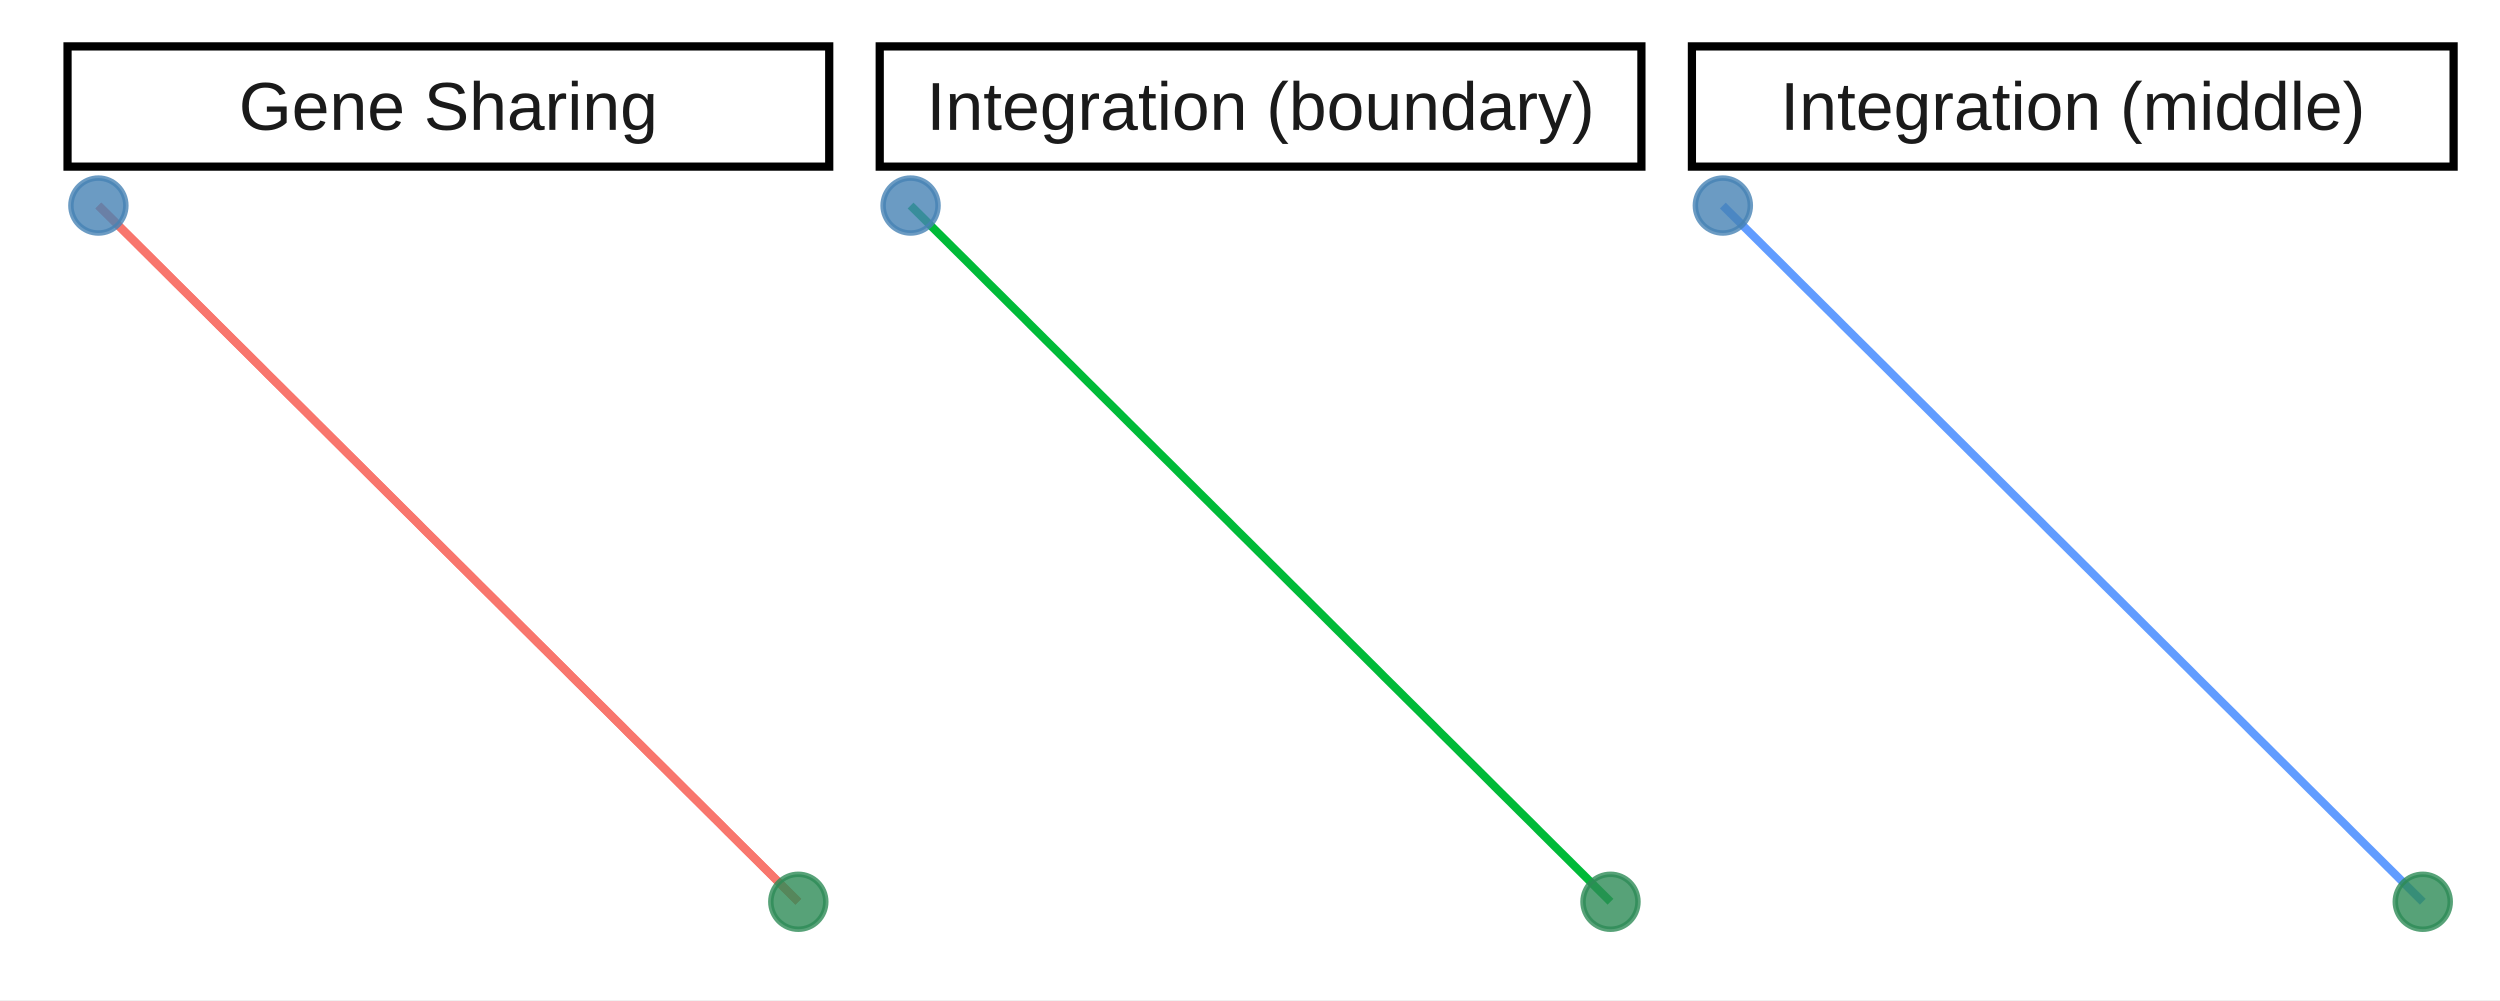
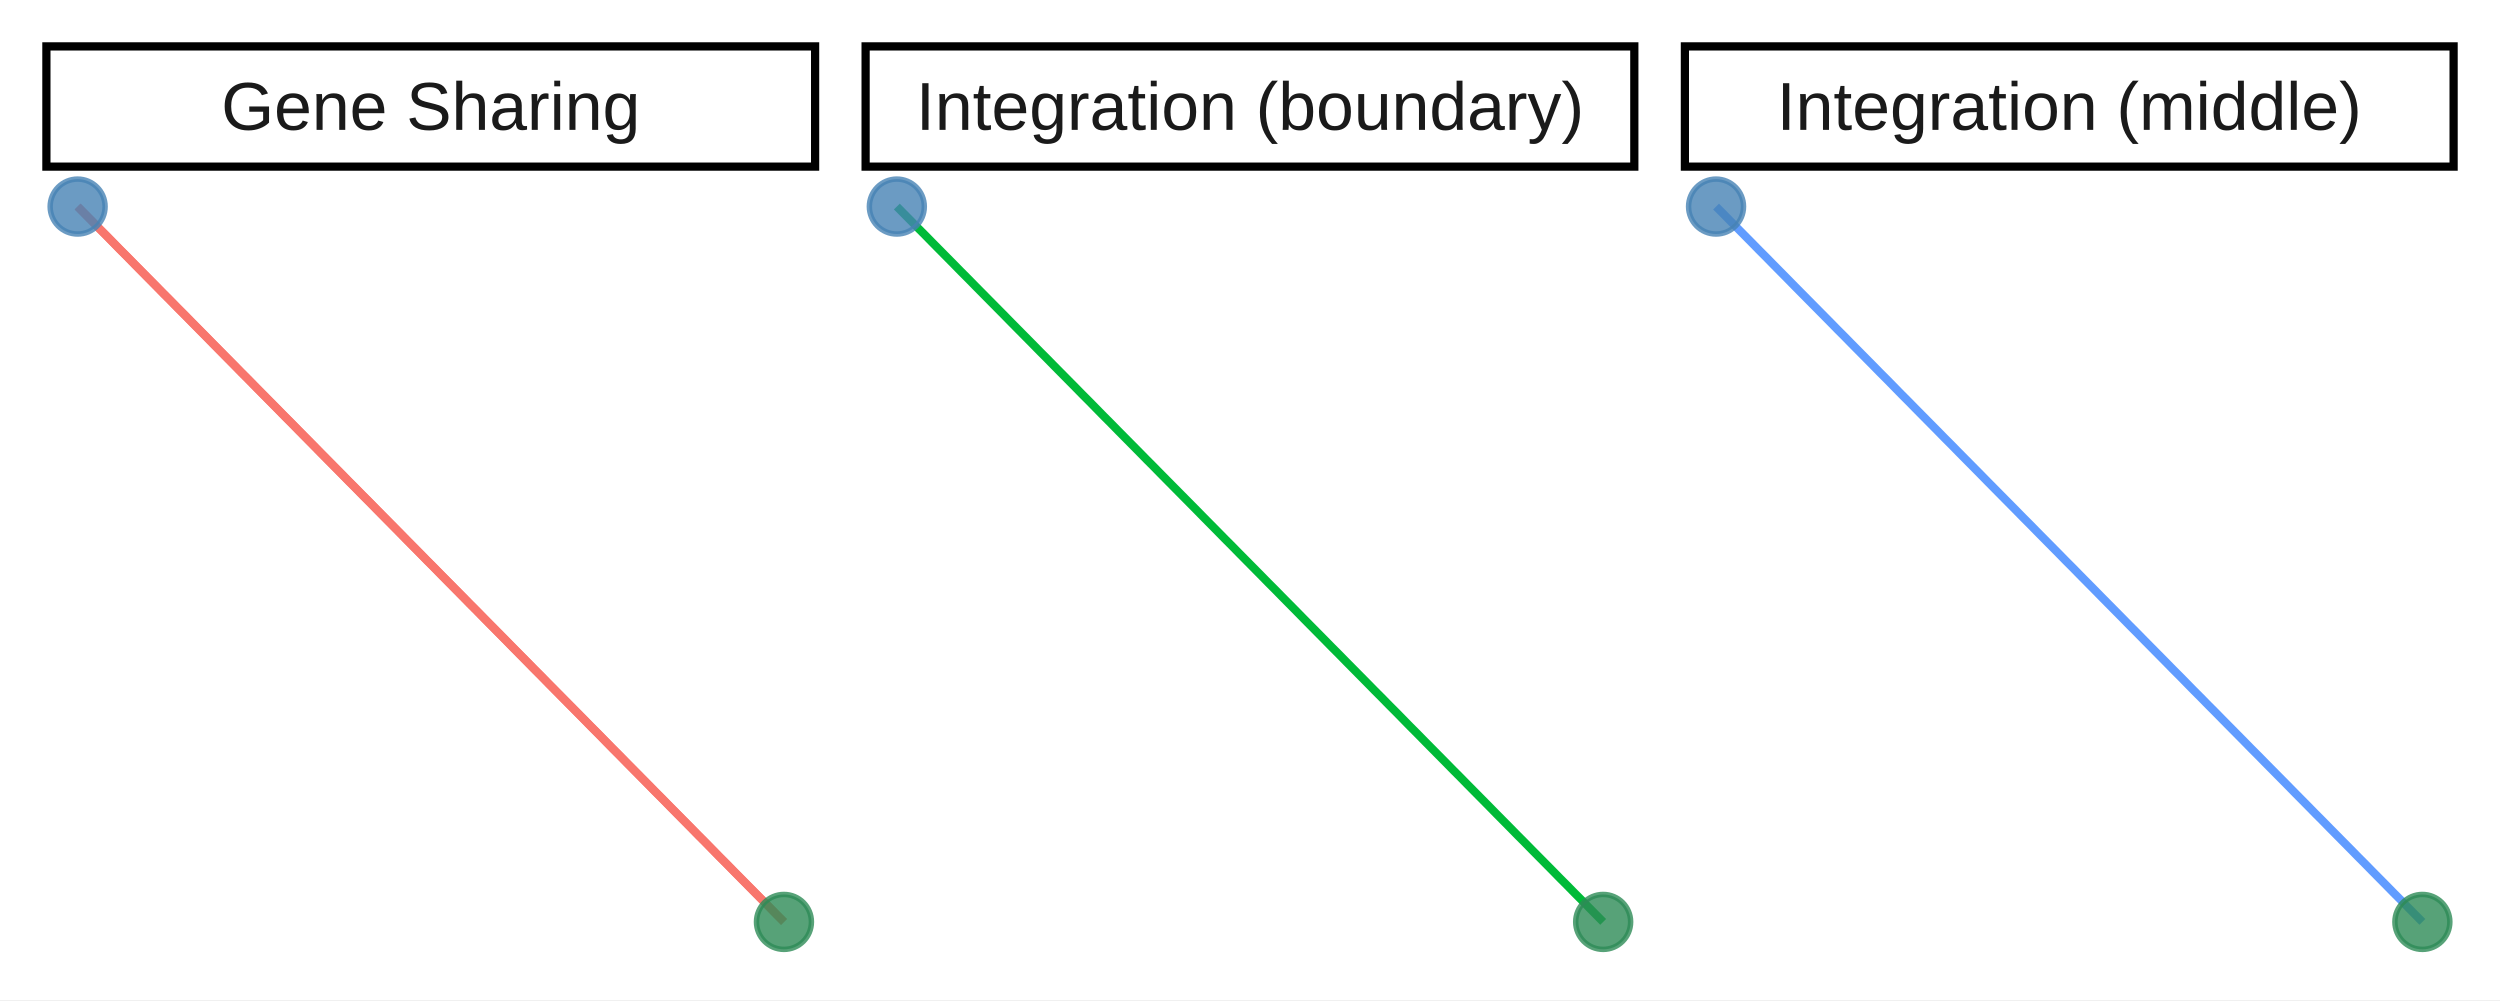
<svg xmlns="http://www.w3.org/2000/svg" width="324.00pt" height="129.60pt" viewBox="0 0 324.00 129.60">
  <g class="svglite">
    <defs>
      <style type="text/css">
    .svglite line, .svglite polyline, .svglite polygon, .svglite path, .svglite rect, .svglite circle {
      fill: none;
      stroke: #000000;
      stroke-linecap: round;
      stroke-linejoin: round;
      stroke-miterlimit: 10.00;
    }
    .svglite text {
      white-space: pre;
    }
    .svglite g.glyphgroup path {
      fill: inherit;
      stroke: none;
    }
  </style>
    </defs>
    <rect width="100%" height="100%" style="stroke: none; fill: #FFFFFF;" />
    <defs>
      <clipPath id="cpMC4wMHwzMjQuMDB8MC4wMHwxMjkuNjA=">
        <rect x="0.00" y="0.00" width="324.00" height="129.60" />
      </clipPath>
    </defs>
    <g clip-path="url(#cpMC4wMHwzMjQuMDB8MC4wMHwxMjkuNjA=)">
-       <rect x="0" y="0.00" width="324.00" height="129.60" style="stroke-width: 1.07; stroke: #FFFFFF; fill: #FFFFFF;" />
+       <rect x="0" y="0" width="324.00" height="129.60" style="stroke-width: 1.07; stroke: #FFFFFF; fill: #FFFFFF;" />
    </g>
    <defs>
-       <clipPath id="cpOC4yMnwxMDguMDB8MjIuMTN8MTIxLjM4">
-         <rect x="8.22" y="22.13" width="99.78" height="99.25" />
+       <clipPath id="cpNS40OHwxMDYuMTd8MjIuMTN8MTI0LjEy">
+         <rect x="5.48" y="22.13" width="100.69" height="101.99" />
      </clipPath>
    </defs>
-     <g clip-path="url(#cpOC4yMnwxMDguMDB8MjIuMTN8MTIxLjM4)">
-       <rect x="8.22" y="22.13" width="99.78" height="99.25" style="stroke-width: 1.07; stroke: none; fill: #FFFFFF;" />
-       <polyline points="12.75,26.64 13.67,27.55 14.59,28.46 15.50,29.38 16.42,30.29 17.34,31.20 18.25,32.11 19.17,33.02 20.08,33.93 21.00,34.84 21.92,35.76 22.83,36.67 23.75,37.58 24.67,38.49 25.58,39.40 26.50,40.31 27.41,41.22 28.33,42.14 29.25,43.05 30.16,43.96 31.08,44.87 32.00,45.78 32.91,46.69 33.83,47.60 34.74,48.52 35.66,49.43 36.58,50.34 37.49,51.25 38.41,52.16 39.33,53.07 40.24,53.98 41.16,54.90 42.08,55.81 42.99,56.72 43.91,57.63 44.82,58.54 45.74,59.45 46.66,60.36 47.57,61.27 48.49,62.19 49.41,63.10 50.32,64.01 51.24,64.92 52.15,65.83 53.07,66.74 53.99,67.65 54.90,68.57 55.82,69.48 56.74,70.39 57.65,71.30 58.57,72.21 59.48,73.12 60.40,74.03 61.32,74.95 62.23,75.86 63.15,76.77 64.07,77.68 64.98,78.59 65.90,79.50 66.81,80.41 67.73,81.33 68.65,82.24 69.56,83.15 70.48,84.06 71.40,84.97 72.31,85.88 73.23,86.79 74.14,87.71 75.06,88.62 75.98,89.53 76.89,90.44 77.81,91.35 78.73,92.26 79.64,93.17 80.56,94.08 81.47,95.00 82.39,95.91 83.31,96.82 84.22,97.73 85.14,98.64 86.06,99.55 86.97,100.46 87.89,101.38 88.80,102.29 89.72,103.20 90.64,104.11 91.55,105.02 92.47,105.93 93.39,106.84 94.30,107.76 95.22,108.67 96.13,109.58 97.05,110.49 97.97,111.40 98.88,112.31 99.80,113.22 100.72,114.14 101.63,115.05 102.55,115.96 103.46,116.87 " style="stroke-width: 1.07; stroke: #F8766D; stroke-linecap: butt;" />
-       <polyline points="12.75,26.64 13.67,27.55 14.59,28.46 15.50,29.38 16.42,30.29 17.34,31.20 18.25,32.11 19.17,33.02 20.08,33.93 21.00,34.84 21.92,35.76 22.83,36.67 23.75,37.58 24.67,38.49 25.58,39.40 26.50,40.31 27.41,41.22 28.33,42.14 29.25,43.05 30.16,43.96 31.08,44.87 32.00,45.78 32.91,46.69 33.83,47.60 34.74,48.52 35.66,49.43 36.58,50.34 37.49,51.25 38.41,52.16 39.33,53.07 40.24,53.98 41.16,54.90 42.08,55.81 42.99,56.72 43.91,57.63 44.82,58.54 45.74,59.45 46.66,60.36 47.57,61.27 48.49,62.19 49.41,63.10 50.32,64.01 51.24,64.92 52.15,65.83 53.07,66.74 53.99,67.65 54.90,68.57 55.82,69.48 56.74,70.39 57.65,71.30 58.57,72.21 59.48,73.12 60.40,74.03 61.32,74.95 62.23,75.86 63.15,76.77 64.07,77.68 64.98,78.59 65.90,79.50 66.81,80.41 67.73,81.33 68.65,82.24 69.56,83.15 70.48,84.06 71.40,84.97 72.31,85.88 73.23,86.79 74.14,87.71 75.06,88.62 75.98,89.53 76.89,90.44 77.81,91.35 78.73,92.26 79.64,93.17 80.56,94.08 81.47,95.00 82.39,95.91 83.31,96.82 84.22,97.73 85.14,98.64 86.06,99.55 86.97,100.46 87.89,101.38 88.80,102.29 89.72,103.20 90.64,104.11 91.55,105.02 92.47,105.93 93.39,106.84 94.30,107.76 95.22,108.67 96.13,109.58 97.05,110.49 97.97,111.40 98.88,112.31 99.80,113.22 100.72,114.14 101.63,115.05 102.55,115.96 103.46,116.87 " style="stroke-width: 1.07; stroke: #F8766D; stroke-linecap: butt;" />
-       <circle cx="12.75" cy="26.64" r="3.56" style="stroke-width: 0.71; stroke: #4682B4; stroke-opacity: 0.80; fill: #4682B4; fill-opacity: 0.80;" />
-       <circle cx="103.46" cy="116.87" r="3.56" style="stroke-width: 0.71; stroke: #2E8B57; stroke-opacity: 0.80; fill: #2E8B57; fill-opacity: 0.80;" />
+     <g clip-path="url(#cpNS40OHwxMDYuMTd8MjIuMTN8MTI0LjEy)">
+       <rect x="5.48" y="22.13" width="100.69" height="101.99" style="stroke-width: 1.07; stroke: none; fill: #FFFFFF;" />
+       <polyline points="10.06,26.77 10.98,27.70 11.91,28.64 12.83,29.58 13.76,30.51 14.68,31.45 15.60,32.39 16.53,33.32 17.45,34.26 18.38,35.20 19.30,36.13 20.23,37.07 21.15,38.01 22.08,38.94 23.00,39.88 23.93,40.81 24.85,41.75 25.78,42.69 26.70,43.62 27.62,44.56 28.55,45.50 29.47,46.43 30.40,47.37 31.32,48.31 32.25,49.24 33.17,50.18 34.10,51.12 35.02,52.05 35.95,52.99 36.87,53.93 37.80,54.86 38.72,55.80 39.65,56.74 40.57,57.67 41.49,58.61 42.42,59.55 43.34,60.48 44.27,61.42 45.19,62.36 46.12,63.29 47.04,64.23 47.97,65.16 48.89,66.10 49.82,67.04 50.74,67.97 51.67,68.91 52.59,69.85 53.51,70.78 54.44,71.72 55.36,72.66 56.29,73.59 57.21,74.53 58.14,75.47 59.06,76.40 59.99,77.34 60.91,78.28 61.84,79.21 62.76,80.15 63.69,81.09 64.61,82.02 65.54,82.96 66.46,83.90 67.38,84.83 68.31,85.77 69.23,86.71 70.16,87.64 71.08,88.58 72.01,89.52 72.93,90.45 73.86,91.39 74.78,92.32 75.71,93.26 76.63,94.20 77.56,95.13 78.48,96.07 79.40,97.01 80.33,97.94 81.25,98.88 82.18,99.82 83.10,100.75 84.03,101.69 84.95,102.63 85.88,103.56 86.80,104.50 87.73,105.44 88.65,106.37 89.58,107.31 90.50,108.25 91.43,109.18 92.35,110.12 93.27,111.06 94.20,111.99 95.12,112.93 96.05,113.87 96.97,114.80 97.90,115.74 98.82,116.67 99.75,117.61 100.67,118.55 101.60,119.48 " style="stroke-width: 1.07; stroke: #F8766D; stroke-linecap: butt;" />
+       <polyline points="10.06,26.77 10.98,27.70 11.91,28.64 12.83,29.58 13.76,30.51 14.68,31.45 15.60,32.39 16.53,33.32 17.45,34.26 18.38,35.20 19.30,36.13 20.23,37.07 21.15,38.01 22.08,38.94 23.00,39.88 23.93,40.81 24.85,41.75 25.78,42.69 26.70,43.62 27.62,44.56 28.55,45.50 29.47,46.43 30.40,47.37 31.32,48.31 32.25,49.24 33.17,50.18 34.10,51.12 35.02,52.05 35.95,52.99 36.87,53.93 37.80,54.86 38.72,55.80 39.65,56.74 40.57,57.67 41.49,58.61 42.42,59.55 43.34,60.48 44.27,61.42 45.19,62.36 46.12,63.29 47.04,64.23 47.97,65.16 48.89,66.10 49.82,67.04 50.74,67.97 51.67,68.91 52.59,69.85 53.51,70.78 54.44,71.72 55.36,72.66 56.29,73.59 57.21,74.53 58.14,75.47 59.06,76.40 59.99,77.34 60.91,78.28 61.84,79.21 62.76,80.15 63.69,81.09 64.61,82.02 65.54,82.96 66.46,83.90 67.38,84.83 68.31,85.77 69.23,86.71 70.16,87.64 71.08,88.58 72.01,89.52 72.93,90.45 73.86,91.39 74.78,92.32 75.71,93.26 76.63,94.20 77.56,95.13 78.48,96.07 79.40,97.01 80.33,97.94 81.25,98.88 82.18,99.82 83.10,100.75 84.03,101.69 84.95,102.63 85.88,103.56 86.80,104.50 87.73,105.44 88.65,106.37 89.58,107.31 90.50,108.25 91.43,109.18 92.35,110.12 93.27,111.06 94.20,111.99 95.12,112.93 96.05,113.87 96.97,114.80 97.90,115.74 98.82,116.67 99.75,117.61 100.67,118.55 101.60,119.48 " style="stroke-width: 1.07; stroke: #F8766D; stroke-linecap: butt;" />
+       <circle cx="10.06" cy="26.77" r="3.56" style="stroke-width: 0.71; stroke: #4682B4; stroke-opacity: 0.80; fill: #4682B4; fill-opacity: 0.80;" />
+       <circle cx="101.60" cy="119.48" r="3.56" style="stroke-width: 0.71; stroke: #2E8B57; stroke-opacity: 0.80; fill: #2E8B57; fill-opacity: 0.80;" />
    </g>
    <g clip-path="url(#cpMC4wMHwzMjQuMDB8MC4wMHwxMjkuNjA=)">
</g>
    <defs>
-       <clipPath id="cpMTEzLjQ4fDIxMy4yNnwyMi4xM3wxMjEuMzg=">
-         <rect x="113.48" y="22.13" width="99.78" height="99.25" />
+       <clipPath id="cpMTExLjY1fDIxMi4zNXwyMi4xM3wxMjQuMTI=">
+         <rect x="111.65" y="22.13" width="100.69" height="101.99" />
      </clipPath>
    </defs>
-     <g clip-path="url(#cpMTEzLjQ4fDIxMy4yNnwyMi4xM3wxMjEuMzg=)">
-       <rect x="113.48" y="22.13" width="99.78" height="99.25" style="stroke-width: 1.07; stroke: none; fill: #FFFFFF;" />
-       <polyline points="118.01,26.64 118.93,27.55 119.85,28.46 120.76,29.38 121.68,30.29 122.60,31.20 123.51,32.11 124.43,33.02 125.35,33.93 126.26,34.84 127.18,35.76 128.09,36.67 129.01,37.58 129.93,38.49 130.84,39.40 131.76,40.31 132.68,41.22 133.59,42.14 134.51,43.05 135.42,43.96 136.34,44.87 137.26,45.78 138.17,46.69 139.09,47.60 140.01,48.52 140.92,49.43 141.84,50.34 142.75,51.25 143.67,52.16 144.59,53.07 145.50,53.98 146.42,54.90 147.34,55.81 148.25,56.72 149.17,57.63 150.08,58.54 151.00,59.45 151.92,60.36 152.83,61.27 153.75,62.19 154.67,63.10 155.58,64.01 156.50,64.92 157.41,65.83 158.33,66.74 159.25,67.65 160.16,68.57 161.08,69.48 162.00,70.39 162.91,71.30 163.83,72.21 164.74,73.12 165.66,74.03 166.58,74.95 167.49,75.86 168.41,76.77 169.33,77.68 170.24,78.59 171.16,79.50 172.07,80.41 172.99,81.33 173.91,82.24 174.82,83.15 175.74,84.06 176.66,84.97 177.57,85.88 178.49,86.79 179.40,87.71 180.32,88.62 181.24,89.53 182.15,90.44 183.07,91.35 183.99,92.26 184.90,93.17 185.82,94.08 186.73,95.00 187.65,95.91 188.57,96.82 189.48,97.73 190.40,98.64 191.32,99.55 192.23,100.46 193.15,101.38 194.06,102.29 194.98,103.20 195.90,104.11 196.81,105.02 197.73,105.93 198.65,106.84 199.56,107.76 200.48,108.67 201.39,109.58 202.31,110.49 203.23,111.40 204.14,112.31 205.06,113.22 205.98,114.14 206.89,115.05 207.81,115.96 208.72,116.87 " style="stroke-width: 1.07; stroke: #00BA38; stroke-linecap: butt;" />
-       <circle cx="118.01" cy="26.64" r="3.56" style="stroke-width: 0.71; stroke: #4682B4; stroke-opacity: 0.80; fill: #4682B4; fill-opacity: 0.80;" />
-       <circle cx="208.72" cy="116.87" r="3.56" style="stroke-width: 0.71; stroke: #2E8B57; stroke-opacity: 0.80; fill: #2E8B57; fill-opacity: 0.80;" />
+     <g clip-path="url(#cpMTExLjY1fDIxMi4zNXwyMi4xM3wxMjQuMTI=)">
+       <rect x="111.65" y="22.13" width="100.69" height="101.99" style="stroke-width: 1.07; stroke: none; fill: #FFFFFF;" />
+       <polyline points="116.23,26.77 117.15,27.70 118.08,28.64 119.00,29.58 119.93,30.51 120.85,31.45 121.78,32.39 122.70,33.32 123.63,34.26 124.55,35.20 125.48,36.13 126.40,37.07 127.33,38.01 128.25,38.94 129.18,39.88 130.10,40.81 131.02,41.75 131.95,42.69 132.87,43.62 133.80,44.56 134.72,45.50 135.65,46.43 136.57,47.37 137.50,48.31 138.42,49.24 139.35,50.18 140.27,51.12 141.20,52.05 142.12,52.99 143.04,53.93 143.97,54.86 144.89,55.80 145.82,56.74 146.74,57.67 147.67,58.61 148.59,59.55 149.52,60.48 150.44,61.42 151.37,62.36 152.29,63.29 153.22,64.23 154.14,65.16 155.07,66.10 155.99,67.04 156.91,67.97 157.84,68.91 158.76,69.85 159.69,70.78 160.61,71.72 161.54,72.66 162.46,73.59 163.39,74.53 164.31,75.47 165.24,76.40 166.16,77.34 167.09,78.28 168.01,79.21 168.93,80.15 169.86,81.09 170.78,82.02 171.71,82.96 172.63,83.90 173.56,84.83 174.48,85.77 175.41,86.71 176.33,87.64 177.26,88.58 178.18,89.52 179.11,90.45 180.03,91.39 180.96,92.32 181.88,93.26 182.80,94.20 183.73,95.13 184.65,96.07 185.58,97.01 186.50,97.94 187.43,98.88 188.35,99.82 189.28,100.75 190.20,101.69 191.13,102.63 192.05,103.56 192.98,104.50 193.90,105.44 194.82,106.37 195.75,107.31 196.67,108.25 197.60,109.18 198.52,110.12 199.45,111.06 200.37,111.99 201.30,112.93 202.22,113.87 203.15,114.80 204.07,115.74 205.00,116.67 205.92,117.61 206.85,118.55 207.77,119.48 " style="stroke-width: 1.07; stroke: #00BA38; stroke-linecap: butt;" />
+       <circle cx="116.23" cy="26.77" r="3.56" style="stroke-width: 0.71; stroke: #4682B4; stroke-opacity: 0.80; fill: #4682B4; fill-opacity: 0.80;" />
+       <circle cx="207.77" cy="119.48" r="3.56" style="stroke-width: 0.71; stroke: #2E8B57; stroke-opacity: 0.80; fill: #2E8B57; fill-opacity: 0.80;" />
    </g>
    <g clip-path="url(#cpMC4wMHwzMjQuMDB8MC4wMHwxMjkuNjA=)">
</g>
    <defs>
-       <clipPath id="cpMjE4Ljc0fDMxOC41MnwyMi4xM3wxMjEuMzg=">
-         <rect x="218.74" y="22.13" width="99.78" height="99.25" />
+       <clipPath id="cpMjE3LjgzfDMxOC41MnwyMi4xM3wxMjQuMTI=">
+         <rect x="217.83" y="22.13" width="100.69" height="101.99" />
      </clipPath>
    </defs>
-     <g clip-path="url(#cpMjE4Ljc0fDMxOC41MnwyMi4xM3wxMjEuMzg=)">
-       <rect x="218.74" y="22.13" width="99.78" height="99.25" style="stroke-width: 1.07; stroke: none; fill: #FFFFFF;" />
-       <polyline points="223.28,26.64 224.19,27.55 225.11,28.46 226.02,29.38 226.94,30.29 227.86,31.20 228.77,32.11 229.69,33.02 230.61,33.93 231.52,34.84 232.44,35.76 233.35,36.67 234.27,37.58 235.19,38.49 236.10,39.40 237.02,40.31 237.94,41.22 238.85,42.14 239.77,43.05 240.68,43.96 241.60,44.87 242.52,45.78 243.43,46.69 244.35,47.60 245.27,48.52 246.18,49.43 247.10,50.34 248.01,51.25 248.93,52.16 249.85,53.07 250.76,53.98 251.68,54.90 252.60,55.81 253.51,56.72 254.43,57.63 255.34,58.54 256.26,59.45 257.18,60.36 258.09,61.27 259.01,62.19 259.93,63.10 260.84,64.01 261.76,64.92 262.67,65.83 263.59,66.74 264.51,67.65 265.42,68.57 266.34,69.48 267.26,70.39 268.17,71.30 269.09,72.21 270.00,73.12 270.92,74.03 271.84,74.95 272.75,75.86 273.67,76.77 274.59,77.68 275.50,78.59 276.42,79.50 277.33,80.41 278.25,81.33 279.17,82.24 280.08,83.15 281.00,84.06 281.92,84.97 282.83,85.88 283.75,86.79 284.66,87.71 285.58,88.62 286.50,89.53 287.41,90.44 288.33,91.35 289.25,92.26 290.16,93.17 291.08,94.08 291.99,95.00 292.91,95.91 293.83,96.82 294.74,97.73 295.66,98.64 296.58,99.55 297.49,100.46 298.41,101.38 299.32,102.29 300.24,103.20 301.16,104.11 302.07,105.02 302.99,105.93 303.91,106.84 304.82,107.76 305.74,108.67 306.65,109.58 307.57,110.49 308.49,111.40 309.40,112.31 310.32,113.22 311.24,114.14 312.15,115.05 313.07,115.96 313.99,116.87 " style="stroke-width: 1.07; stroke: #619CFF; stroke-linecap: butt;" />
-       <circle cx="223.28" cy="26.64" r="3.56" style="stroke-width: 0.71; stroke: #4682B4; stroke-opacity: 0.80; fill: #4682B4; fill-opacity: 0.80;" />
-       <circle cx="313.99" cy="116.87" r="3.56" style="stroke-width: 0.71; stroke: #2E8B57; stroke-opacity: 0.80; fill: #2E8B57; fill-opacity: 0.80;" />
+     <g clip-path="url(#cpMjE3LjgzfDMxOC41MnwyMi4xM3wxMjQuMTI=)">
+       <rect x="217.83" y="22.13" width="100.69" height="101.99" style="stroke-width: 1.07; stroke: none; fill: #FFFFFF;" />
+       <polyline points="222.40,26.77 223.33,27.70 224.25,28.64 225.18,29.58 226.10,30.51 227.03,31.45 227.95,32.39 228.88,33.32 229.80,34.26 230.73,35.20 231.65,36.13 232.57,37.07 233.50,38.01 234.42,38.94 235.35,39.88 236.27,40.81 237.20,41.75 238.12,42.69 239.05,43.62 239.97,44.56 240.90,45.50 241.82,46.43 242.75,47.37 243.67,48.31 244.60,49.24 245.52,50.18 246.44,51.12 247.37,52.05 248.29,52.99 249.22,53.93 250.14,54.86 251.07,55.80 251.99,56.74 252.92,57.67 253.84,58.61 254.77,59.55 255.69,60.48 256.62,61.42 257.54,62.36 258.46,63.29 259.39,64.23 260.31,65.16 261.24,66.10 262.16,67.04 263.09,67.97 264.01,68.91 264.94,69.85 265.86,70.78 266.79,71.72 267.71,72.66 268.64,73.59 269.56,74.53 270.49,75.47 271.41,76.40 272.33,77.34 273.26,78.28 274.18,79.21 275.11,80.15 276.03,81.09 276.96,82.02 277.88,82.96 278.81,83.90 279.73,84.83 280.66,85.77 281.58,86.71 282.51,87.64 283.43,88.58 284.35,89.52 285.28,90.45 286.20,91.39 287.13,92.32 288.05,93.26 288.98,94.20 289.90,95.13 290.83,96.07 291.75,97.01 292.68,97.94 293.60,98.88 294.53,99.82 295.45,100.75 296.38,101.69 297.30,102.63 298.22,103.56 299.15,104.50 300.07,105.44 301.00,106.37 301.92,107.31 302.85,108.25 303.77,109.18 304.70,110.12 305.62,111.06 306.55,111.99 307.47,112.93 308.40,113.87 309.32,114.80 310.24,115.74 311.17,116.67 312.09,117.61 313.02,118.55 313.94,119.48 " style="stroke-width: 1.07; stroke: #619CFF; stroke-linecap: butt;" />
+       <circle cx="222.40" cy="26.77" r="3.56" style="stroke-width: 0.71; stroke: #4682B4; stroke-opacity: 0.80; fill: #4682B4; fill-opacity: 0.80;" />
+       <circle cx="313.94" cy="119.48" r="3.56" style="stroke-width: 0.71; stroke: #2E8B57; stroke-opacity: 0.80; fill: #2E8B57; fill-opacity: 0.80;" />
    </g>
    <g clip-path="url(#cpMC4wMHwzMjQuMDB8MC4wMHwxMjkuNjA=)">
</g>
    <defs>
-       <clipPath id="cpOC4yMnwxMDguMDB8NS40OHwyMi4xMw==">
-         <rect x="8.22" y="5.48" width="99.78" height="16.65" />
+       <clipPath id="cpNS40OHwxMDYuMTd8NS40OHwyMi4xMw==">
+         <rect x="5.48" y="5.48" width="100.69" height="16.65" />
      </clipPath>
    </defs>
-     <g clip-path="url(#cpOC4yMnwxMDguMDB8NS40OHwyMi4xMw==)">
-       <rect x="8.22" y="5.48" width="99.78" height="16.65" style="stroke-width: 2.13; fill: #FFFFFF;" />
-       <text x="58.11" y="16.83" text-anchor="middle" style="font-size: 8.80px;fill: #1A1A1A; font-family: &quot;Liberation Sans&quot;;" textLength="54.27px" lengthAdjust="spacingAndGlyphs">Gene Sharing</text>
+     <g clip-path="url(#cpNS40OHwxMDYuMTd8NS40OHwyMi4xMw==)">
+       <rect x="5.48" y="5.48" width="100.69" height="16.65" style="stroke-width: 2.13; fill: #FFFFFF;" />
+       <text x="55.83" y="16.83" text-anchor="middle" style="font-size: 8.80px;fill: #1A1A1A; font-family: &quot;Liberation Sans&quot;;" textLength="54.27px" lengthAdjust="spacingAndGlyphs">Gene Sharing</text>
    </g>
    <g clip-path="url(#cpMC4wMHwzMjQuMDB8MC4wMHwxMjkuNjA=)">
</g>
    <defs>
-       <clipPath id="cpMTEzLjQ4fDIxMy4yNnw1LjQ4fDIyLjEz">
-         <rect x="113.48" y="5.48" width="99.78" height="16.65" />
+       <clipPath id="cpMTExLjY1fDIxMi4zNXw1LjQ4fDIyLjEz">
+         <rect x="111.65" y="5.48" width="100.69" height="16.65" />
      </clipPath>
    </defs>
-     <g clip-path="url(#cpMTEzLjQ4fDIxMy4yNnw1LjQ4fDIyLjEz)">
-       <rect x="113.48" y="5.48" width="99.78" height="16.65" style="stroke-width: 2.13; fill: #FFFFFF;" />
-       <text x="163.37" y="16.83" text-anchor="middle" style="font-size: 8.80px;fill: #1A1A1A; font-family: &quot;Liberation Sans&quot;;" textLength="86.48px" lengthAdjust="spacingAndGlyphs">Integration (boundary)</text>
+     <g clip-path="url(#cpMTExLjY1fDIxMi4zNXw1LjQ4fDIyLjEz)">
+       <rect x="111.65" y="5.48" width="100.69" height="16.65" style="stroke-width: 2.13; fill: #FFFFFF;" />
+       <text x="162.00" y="16.83" text-anchor="middle" style="font-size: 8.80px;fill: #1A1A1A; font-family: &quot;Liberation Sans&quot;;" textLength="86.48px" lengthAdjust="spacingAndGlyphs">Integration (boundary)</text>
    </g>
    <g clip-path="url(#cpMC4wMHwzMjQuMDB8MC4wMHwxMjkuNjA=)">
</g>
    <defs>
-       <clipPath id="cpMjE4Ljc0fDMxOC41Mnw1LjQ4fDIyLjEz">
-         <rect x="218.74" y="5.48" width="99.78" height="16.65" />
+       <clipPath id="cpMjE3LjgzfDMxOC41Mnw1LjQ4fDIyLjEz">
+         <rect x="217.83" y="5.48" width="100.69" height="16.65" />
      </clipPath>
    </defs>
-     <g clip-path="url(#cpMjE4Ljc0fDMxOC41Mnw1LjQ4fDIyLjEz)">
-       <rect x="218.74" y="5.48" width="99.78" height="16.65" style="stroke-width: 2.13; fill: #FFFFFF;" />
-       <text x="268.63" y="16.83" text-anchor="middle" style="font-size: 8.80px;fill: #1A1A1A; font-family: &quot;Liberation Sans&quot;;" textLength="75.72px" lengthAdjust="spacingAndGlyphs">Integration (middle)</text>
+     <g clip-path="url(#cpMjE3LjgzfDMxOC41Mnw1LjQ4fDIyLjEz)">
+       <rect x="217.83" y="5.48" width="100.69" height="16.65" style="stroke-width: 2.13; fill: #FFFFFF;" />
+       <text x="268.17" y="16.83" text-anchor="middle" style="font-size: 8.80px;fill: #1A1A1A; font-family: &quot;Liberation Sans&quot;;" textLength="75.72px" lengthAdjust="spacingAndGlyphs">Integration (middle)</text>
    </g>
    <g clip-path="url(#cpMC4wMHwzMjQuMDB8MC4wMHwxMjkuNjA=)">
</g>
  </g>
</svg>
